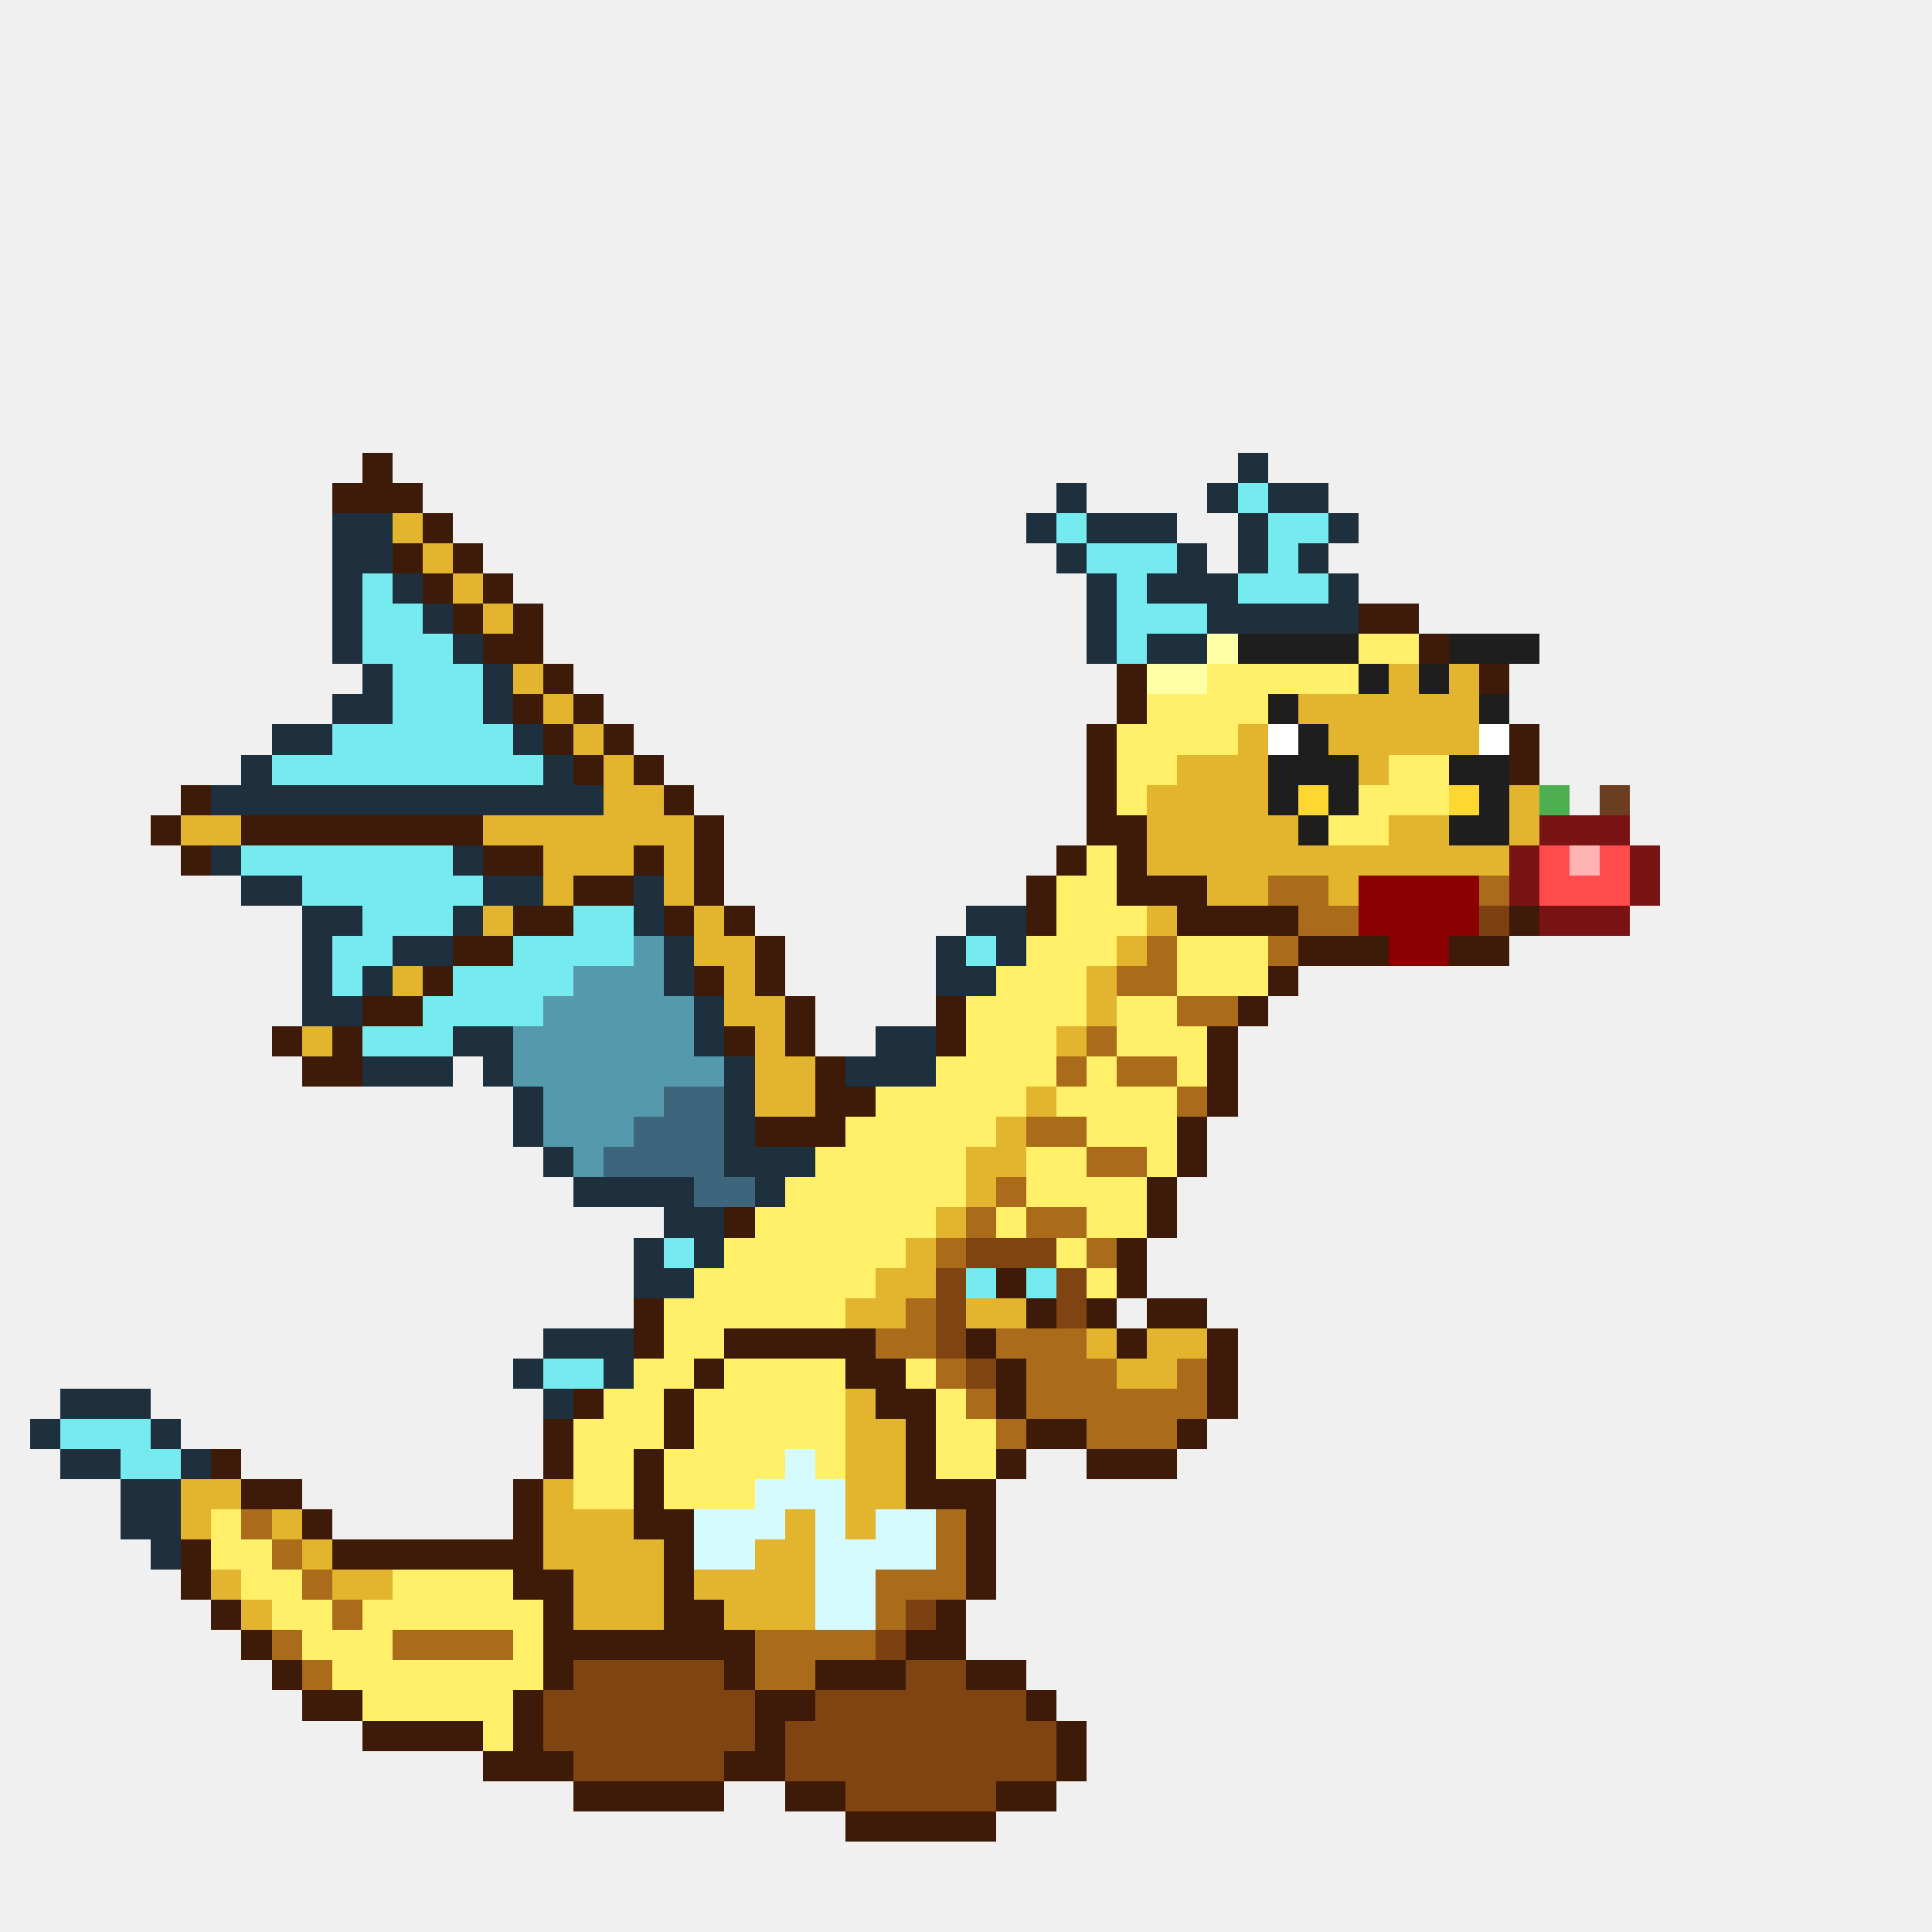
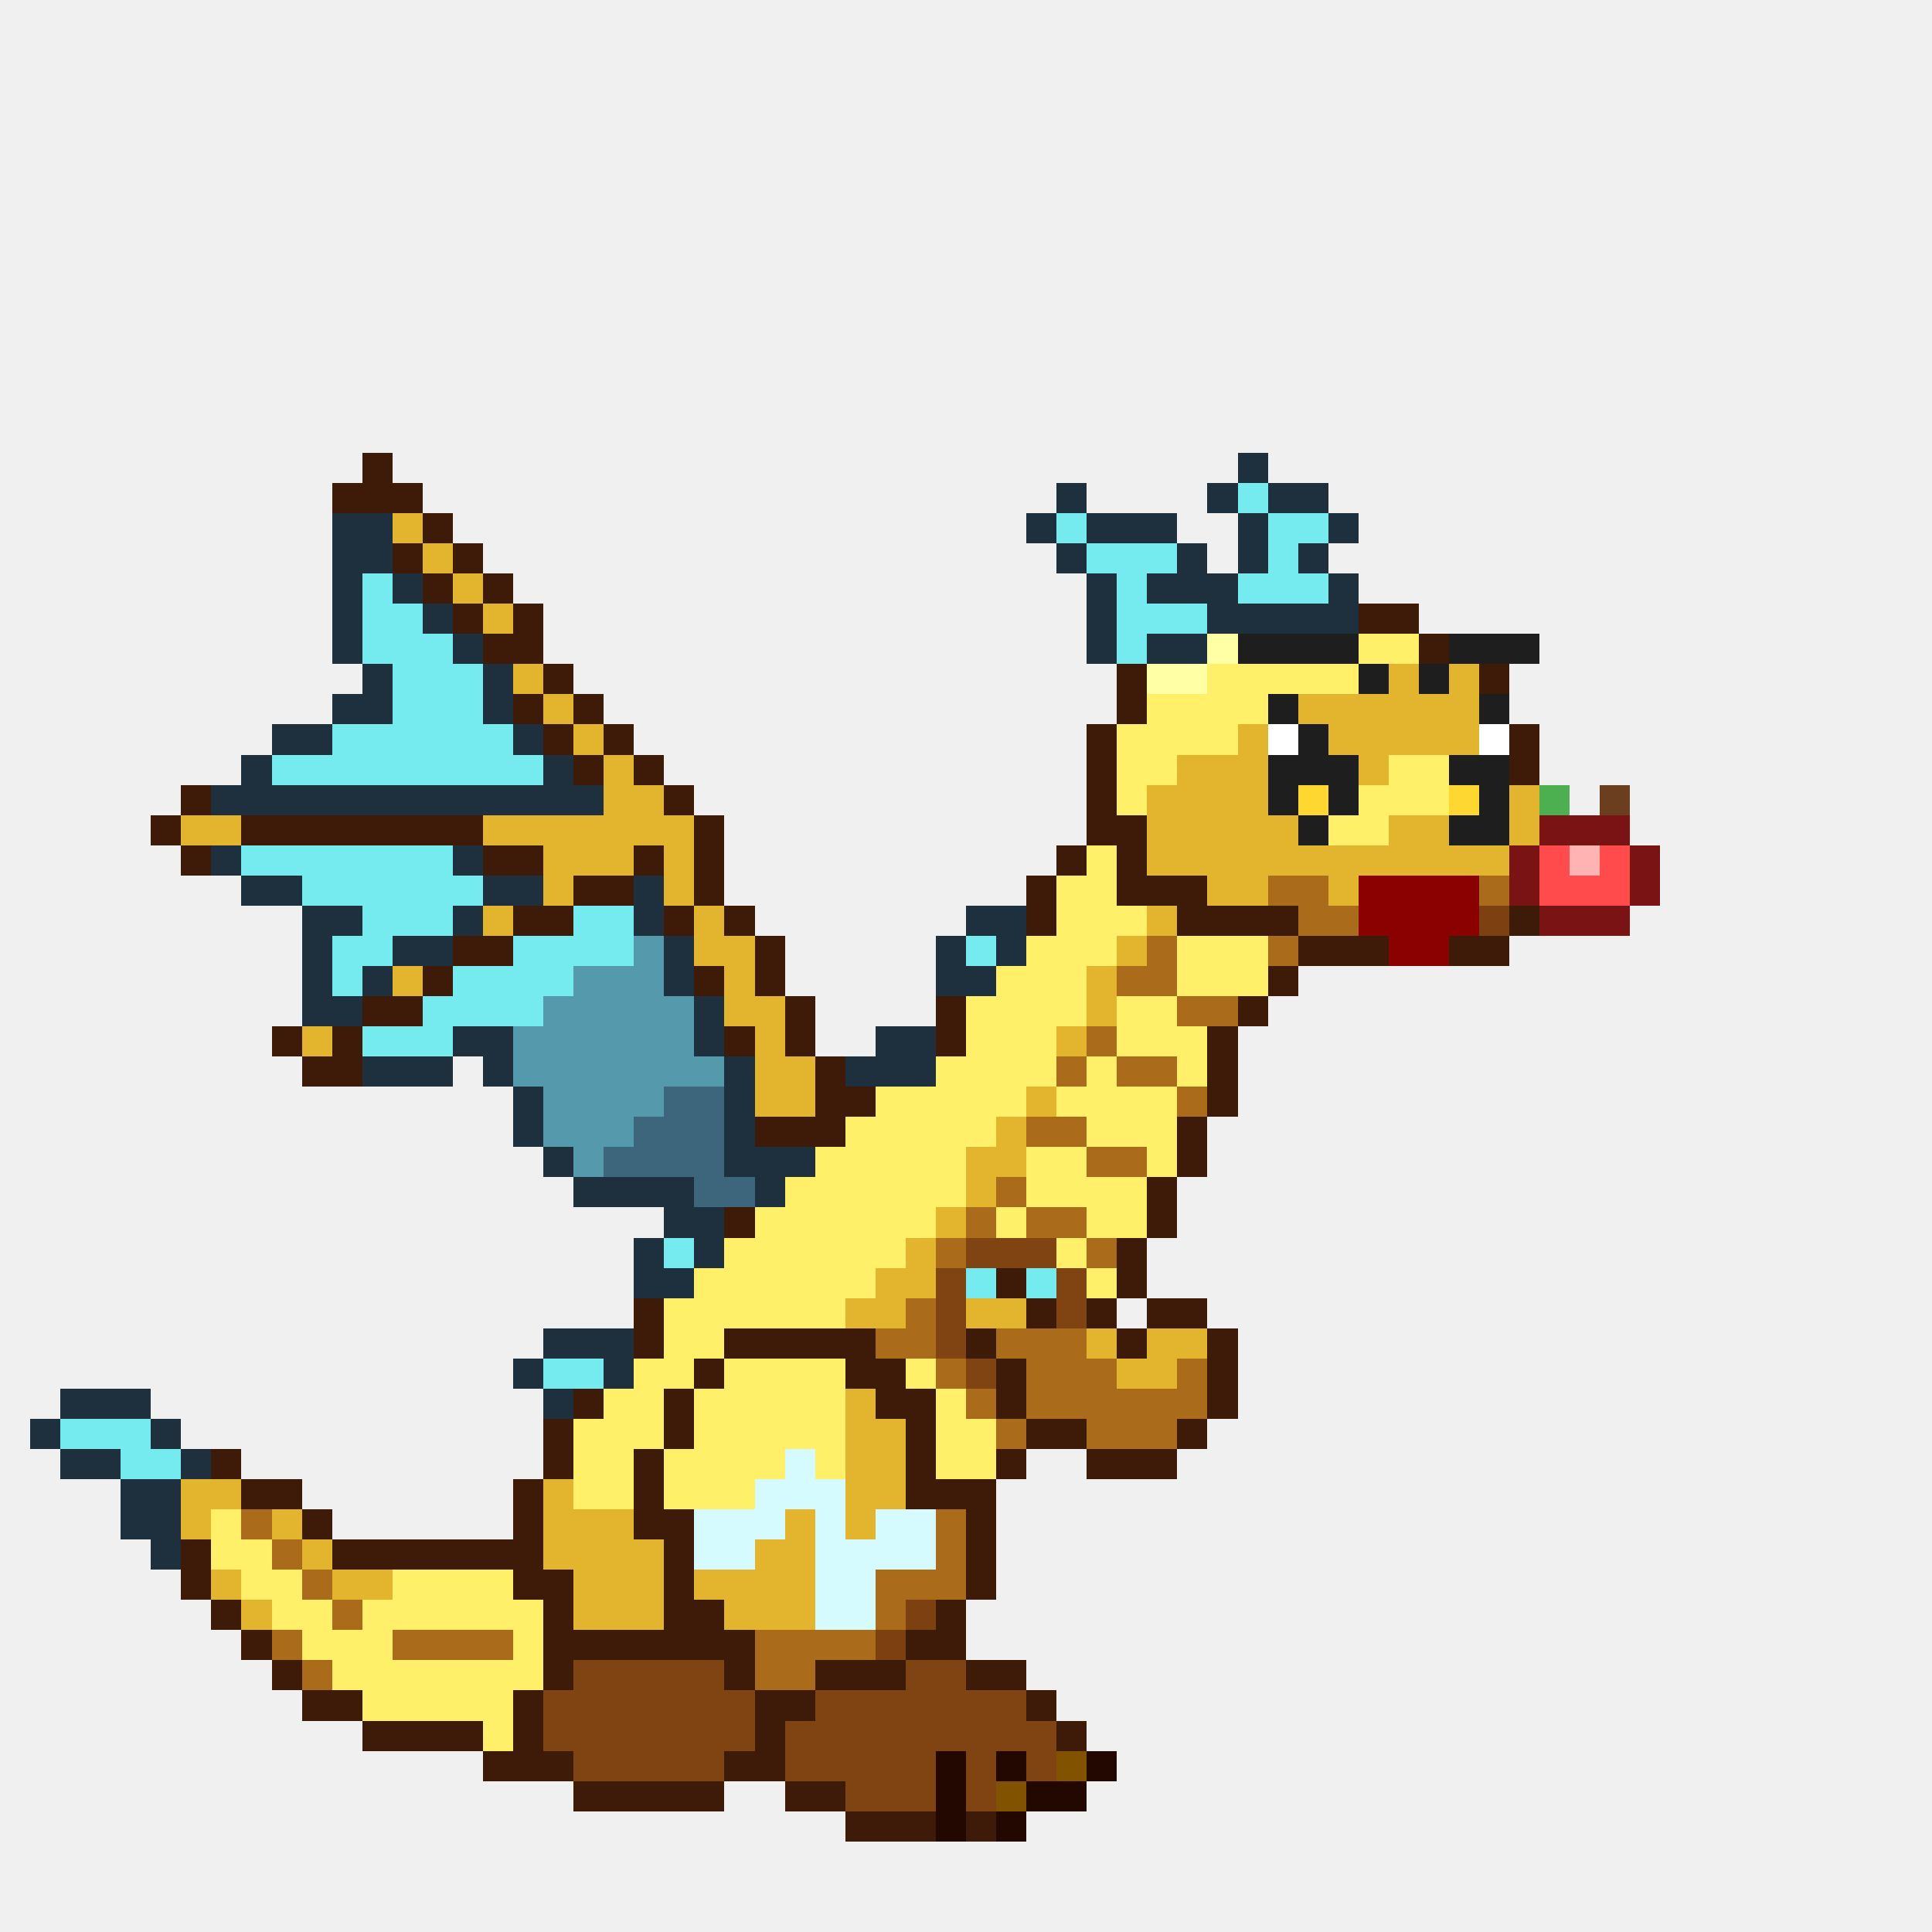
<svg xmlns="http://www.w3.org/2000/svg" viewBox="0 0 128 128" width="128" height="128" shape-rendering="crispEdges">
  <rect x="24" y="30" width="2" height="2" fill="#3e1b09" />
  <rect x="82" y="30" width="2" height="2" fill="#1e303e" />
  <rect x="22" y="32" width="6" height="2" fill="#3e1b09" />
  <rect x="70" y="32" width="2" height="2" fill="#1e303e" />
  <rect x="80" y="32" width="2" height="2" fill="#1e303e" />
  <rect x="82" y="32" width="2" height="2" fill="#75eaef" />
  <rect x="84" y="32" width="4" height="2" fill="#1e303e" />
  <rect x="22" y="34" width="4" height="2" fill="#1e303e" />
  <rect x="26" y="34" width="2" height="2" fill="#e3b42d" />
  <rect x="28" y="34" width="2" height="2" fill="#3e1b09" />
  <rect x="68" y="34" width="2" height="2" fill="#1e303e" />
  <rect x="70" y="34" width="2" height="2" fill="#75eaef" />
  <rect x="72" y="34" width="6" height="2" fill="#1e303e" />
  <rect x="82" y="34" width="2" height="2" fill="#1e303e" />
  <rect x="84" y="34" width="4" height="2" fill="#75eaef" />
  <rect x="88" y="34" width="2" height="2" fill="#1e303e" />
  <rect x="22" y="36" width="4" height="2" fill="#1e303e" />
  <rect x="26" y="36" width="2" height="2" fill="#3e1b09" />
  <rect x="28" y="36" width="2" height="2" fill="#e3b42d" />
  <rect x="30" y="36" width="2" height="2" fill="#3e1b09" />
  <rect x="70" y="36" width="2" height="2" fill="#1e303e" />
  <rect x="72" y="36" width="6" height="2" fill="#75eaef" />
  <rect x="78" y="36" width="2" height="2" fill="#1e303e" />
  <rect x="82" y="36" width="2" height="2" fill="#1e303e" />
  <rect x="84" y="36" width="2" height="2" fill="#75eaef" />
  <rect x="86" y="36" width="2" height="2" fill="#1e303e" />
  <rect x="22" y="38" width="2" height="2" fill="#1e303e" />
  <rect x="24" y="38" width="2" height="2" fill="#75eaef" />
  <rect x="26" y="38" width="2" height="2" fill="#1e303e" />
  <rect x="28" y="38" width="2" height="2" fill="#3e1b09" />
  <rect x="30" y="38" width="2" height="2" fill="#e3b42d" />
  <rect x="32" y="38" width="2" height="2" fill="#3e1b09" />
  <rect x="72" y="38" width="2" height="2" fill="#1e303e" />
  <rect x="74" y="38" width="2" height="2" fill="#75eaef" />
  <rect x="76" y="38" width="6" height="2" fill="#1e303e" />
  <rect x="82" y="38" width="6" height="2" fill="#75eaef" />
  <rect x="88" y="38" width="2" height="2" fill="#1e303e" />
  <rect x="22" y="40" width="2" height="2" fill="#1e303e" />
  <rect x="24" y="40" width="4" height="2" fill="#75eaef" />
  <rect x="28" y="40" width="2" height="2" fill="#1e303e" />
  <rect x="30" y="40" width="2" height="2" fill="#3e1b09" />
  <rect x="32" y="40" width="2" height="2" fill="#e3b42d" />
  <rect x="34" y="40" width="2" height="2" fill="#3e1b09" />
  <rect x="72" y="40" width="2" height="2" fill="#1e303e" />
  <rect x="74" y="40" width="6" height="2" fill="#75eaef" />
  <rect x="80" y="40" width="10" height="2" fill="#1e303e" />
  <rect x="90" y="40" width="4" height="2" fill="#3e1b09" />
  <rect x="22" y="42" width="2" height="2" fill="#1e303e" />
  <rect x="24" y="42" width="6" height="2" fill="#75eaef" />
  <rect x="30" y="42" width="2" height="2" fill="#1e303e" />
  <rect x="32" y="42" width="4" height="2" fill="#3e1b09" />
  <rect x="72" y="42" width="2" height="2" fill="#1e303e" />
  <rect x="74" y="42" width="2" height="2" fill="#75eaef" />
  <rect x="76" y="42" width="4" height="2" fill="#1e303e" />
  <rect x="80" y="42" width="2" height="2" fill="#ffffa5" />
  <rect x="82" y="42" width="8" height="2" fill="#1e1e1e" />
  <rect x="90" y="42" width="4" height="2" fill="#ffef69" />
  <rect x="94" y="42" width="2" height="2" fill="#3e1b09" />
  <rect x="96" y="42" width="6" height="2" fill="#1e1e1e" />
  <rect x="24" y="44" width="2" height="2" fill="#1e303e" />
  <rect x="26" y="44" width="6" height="2" fill="#75eaef" />
  <rect x="32" y="44" width="2" height="2" fill="#1e303e" />
  <rect x="34" y="44" width="2" height="2" fill="#e3b42d" />
  <rect x="36" y="44" width="2" height="2" fill="#3e1b09" />
  <rect x="74" y="44" width="2" height="2" fill="#3e1b09" />
  <rect x="76" y="44" width="4" height="2" fill="#ffffa5" />
  <rect x="80" y="44" width="10" height="2" fill="#ffef69" />
  <rect x="90" y="44" width="2" height="2" fill="#1e1e1e" />
  <rect x="92" y="44" width="2" height="2" fill="#e3b42d" />
  <rect x="94" y="44" width="2" height="2" fill="#1e1e1e" />
  <rect x="96" y="44" width="2" height="2" fill="#e3b42d" />
  <rect x="98" y="44" width="2" height="2" fill="#3e1b09" />
  <rect x="22" y="46" width="4" height="2" fill="#1e303e" />
  <rect x="26" y="46" width="6" height="2" fill="#75eaef" />
  <rect x="32" y="46" width="2" height="2" fill="#1e303e" />
  <rect x="34" y="46" width="2" height="2" fill="#3e1b09" />
  <rect x="36" y="46" width="2" height="2" fill="#e3b42d" />
  <rect x="38" y="46" width="2" height="2" fill="#3e1b09" />
  <rect x="74" y="46" width="2" height="2" fill="#3e1b09" />
  <rect x="76" y="46" width="8" height="2" fill="#ffef69" />
  <rect x="84" y="46" width="2" height="2" fill="#1e1e1e" />
  <rect x="86" y="46" width="12" height="2" fill="#e3b42d" />
  <rect x="98" y="46" width="2" height="2" fill="#1e1e1e" />
  <rect x="18" y="48" width="4" height="2" fill="#1e303e" />
  <rect x="22" y="48" width="12" height="2" fill="#75eaef" />
  <rect x="34" y="48" width="2" height="2" fill="#1e303e" />
  <rect x="36" y="48" width="2" height="2" fill="#3e1b09" />
  <rect x="38" y="48" width="2" height="2" fill="#e3b42d" />
  <rect x="40" y="48" width="2" height="2" fill="#3e1b09" />
  <rect x="72" y="48" width="2" height="2" fill="#3e1b09" />
  <rect x="74" y="48" width="8" height="2" fill="#ffef69" />
  <rect x="82" y="48" width="2" height="2" fill="#e3b42d" />
  <rect x="84" y="48" width="2" height="2" fill="#ffffff" />
  <rect x="86" y="48" width="2" height="2" fill="#1e1e1e" />
  <rect x="88" y="48" width="10" height="2" fill="#e3b42d" />
  <rect x="98" y="48" width="2" height="2" fill="#ffffff" />
  <rect x="100" y="48" width="2" height="2" fill="#3e1b09" />
  <rect x="16" y="50" width="2" height="2" fill="#1e303e" />
  <rect x="18" y="50" width="18" height="2" fill="#75eaef" />
  <rect x="36" y="50" width="2" height="2" fill="#1e303e" />
  <rect x="38" y="50" width="2" height="2" fill="#3e1b09" />
  <rect x="40" y="50" width="2" height="2" fill="#e3b42d" />
  <rect x="42" y="50" width="2" height="2" fill="#3e1b09" />
  <rect x="72" y="50" width="2" height="2" fill="#3e1b09" />
  <rect x="74" y="50" width="4" height="2" fill="#ffef69" />
  <rect x="78" y="50" width="6" height="2" fill="#e3b42d" />
  <rect x="84" y="50" width="6" height="2" fill="#1e1e1e" />
  <rect x="90" y="50" width="2" height="2" fill="#e3b42d" />
  <rect x="92" y="50" width="4" height="2" fill="#ffef69" />
  <rect x="96" y="50" width="4" height="2" fill="#1e1e1e" />
  <rect x="100" y="50" width="2" height="2" fill="#3e1b09" />
  <rect x="12" y="52" width="2" height="2" fill="#3e1b09" />
  <rect x="14" y="52" width="26" height="2" fill="#1e303e" />
  <rect x="40" y="52" width="4" height="2" fill="#e3b42d" />
  <rect x="44" y="52" width="2" height="2" fill="#3e1b09" />
  <rect x="72" y="52" width="2" height="2" fill="#3e1b09" />
  <rect x="74" y="52" width="2" height="2" fill="#ffef69" />
  <rect x="76" y="52" width="8" height="2" fill="#e3b42d" />
  <rect x="84" y="52" width="2" height="2" fill="#1e1e1e" />
  <rect x="86" y="52" width="2" height="2" fill="#ffd731" />
  <rect x="88" y="52" width="2" height="2" fill="#1e1e1e" />
  <rect x="90" y="52" width="6" height="2" fill="#ffef69" />
  <rect x="96" y="52" width="2" height="2" fill="#ffd731" />
  <rect x="98" y="52" width="2" height="2" fill="#1e1e1e" />
  <rect x="100" y="52" width="2" height="2" fill="#e3b42d" />
  <rect x="102" y="52" width="2" height="2" fill="#4caf50" />
  <rect x="106" y="52" width="2" height="2" fill="#6b3e1f" />
  <rect x="10" y="54" width="2" height="2" fill="#3e1b09" />
  <rect x="12" y="54" width="4" height="2" fill="#e3b42d" />
  <rect x="16" y="54" width="16" height="2" fill="#3e1b09" />
  <rect x="32" y="54" width="14" height="2" fill="#e3b42d" />
  <rect x="46" y="54" width="2" height="2" fill="#3e1b09" />
  <rect x="72" y="54" width="4" height="2" fill="#3e1b09" />
  <rect x="76" y="54" width="10" height="2" fill="#e3b42d" />
  <rect x="86" y="54" width="2" height="2" fill="#1e1e1e" />
  <rect x="88" y="54" width="4" height="2" fill="#ffef69" />
  <rect x="92" y="54" width="4" height="2" fill="#e3b42d" />
  <rect x="96" y="54" width="4" height="2" fill="#1e1e1e" />
  <rect x="100" y="54" width="2" height="2" fill="#e3b42d" />
  <rect x="102" y="54" width="6" height="2" fill="#7a1414" />
  <rect x="12" y="56" width="2" height="2" fill="#3e1b09" />
  <rect x="14" y="56" width="2" height="2" fill="#1e303e" />
  <rect x="16" y="56" width="14" height="2" fill="#75eaef" />
  <rect x="30" y="56" width="2" height="2" fill="#1e303e" />
  <rect x="32" y="56" width="4" height="2" fill="#3e1b09" />
  <rect x="36" y="56" width="6" height="2" fill="#e3b42d" />
  <rect x="42" y="56" width="2" height="2" fill="#3e1b09" />
  <rect x="44" y="56" width="2" height="2" fill="#e3b42d" />
  <rect x="46" y="56" width="2" height="2" fill="#3e1b09" />
  <rect x="70" y="56" width="2" height="2" fill="#3e1b09" />
  <rect x="72" y="56" width="2" height="2" fill="#ffef69" />
  <rect x="74" y="56" width="2" height="2" fill="#3e1b09" />
  <rect x="76" y="56" width="24" height="2" fill="#e3b42d" />
  <rect x="100" y="56" width="2" height="2" fill="#7a1414" />
  <rect x="102" y="56" width="2" height="2" fill="#ff4b4b" />
  <rect x="104" y="56" width="2" height="2" fill="#ffb3b3" />
  <rect x="106" y="56" width="2" height="2" fill="#ff4b4b" />
  <rect x="108" y="56" width="2" height="2" fill="#7a1414" />
  <rect x="16" y="58" width="4" height="2" fill="#1e303e" />
  <rect x="20" y="58" width="12" height="2" fill="#75eaef" />
  <rect x="32" y="58" width="4" height="2" fill="#1e303e" />
  <rect x="36" y="58" width="2" height="2" fill="#e3b42d" />
  <rect x="38" y="58" width="4" height="2" fill="#3e1b09" />
  <rect x="42" y="58" width="2" height="2" fill="#1e303e" />
  <rect x="44" y="58" width="2" height="2" fill="#e3b42d" />
  <rect x="46" y="58" width="2" height="2" fill="#3e1b09" />
  <rect x="68" y="58" width="2" height="2" fill="#3e1b09" />
  <rect x="70" y="58" width="4" height="2" fill="#ffef69" />
  <rect x="74" y="58" width="6" height="2" fill="#3e1b09" />
  <rect x="80" y="58" width="4" height="2" fill="#e3b42d" />
  <rect x="84" y="58" width="4" height="2" fill="#aa6b1a" />
  <rect x="88" y="58" width="2" height="2" fill="#e3b42d" />
  <rect x="90" y="58" width="8" height="2" fill="#8b0000" />
  <rect x="98" y="58" width="2" height="2" fill="#aa6b1a" />
  <rect x="100" y="58" width="2" height="2" fill="#7a1414" />
  <rect x="102" y="58" width="6" height="2" fill="#ff4b4b" />
  <rect x="108" y="58" width="2" height="2" fill="#7a1414" />
  <rect x="20" y="60" width="4" height="2" fill="#1e303e" />
  <rect x="24" y="60" width="6" height="2" fill="#75eaef" />
  <rect x="30" y="60" width="2" height="2" fill="#1e303e" />
  <rect x="32" y="60" width="2" height="2" fill="#e3b42d" />
  <rect x="34" y="60" width="4" height="2" fill="#3e1b09" />
  <rect x="38" y="60" width="4" height="2" fill="#75eaef" />
  <rect x="42" y="60" width="2" height="2" fill="#1e303e" />
  <rect x="44" y="60" width="2" height="2" fill="#3e1b09" />
  <rect x="46" y="60" width="2" height="2" fill="#e3b42d" />
  <rect x="48" y="60" width="2" height="2" fill="#3e1b09" />
  <rect x="64" y="60" width="4" height="2" fill="#1e303e" />
  <rect x="68" y="60" width="2" height="2" fill="#3e1b09" />
  <rect x="70" y="60" width="6" height="2" fill="#ffef69" />
  <rect x="76" y="60" width="2" height="2" fill="#e3b42d" />
  <rect x="78" y="60" width="8" height="2" fill="#3e1b09" />
  <rect x="86" y="60" width="4" height="2" fill="#aa6b1a" />
  <rect x="90" y="60" width="8" height="2" fill="#8b0000" />
  <rect x="98" y="60" width="2" height="2" fill="#7c4011" />
  <rect x="100" y="60" width="2" height="2" fill="#3e1b09" />
  <rect x="102" y="60" width="6" height="2" fill="#7a1414" />
  <rect x="20" y="62" width="2" height="2" fill="#1e303e" />
  <rect x="22" y="62" width="4" height="2" fill="#75eaef" />
  <rect x="26" y="62" width="4" height="2" fill="#1e303e" />
  <rect x="30" y="62" width="4" height="2" fill="#3e1b09" />
  <rect x="34" y="62" width="8" height="2" fill="#75eaef" />
  <rect x="42" y="62" width="2" height="2" fill="#5499ac" />
  <rect x="44" y="62" width="2" height="2" fill="#1e303e" />
  <rect x="46" y="62" width="4" height="2" fill="#e3b42d" />
  <rect x="50" y="62" width="2" height="2" fill="#3e1b09" />
  <rect x="62" y="62" width="2" height="2" fill="#1e303e" />
  <rect x="64" y="62" width="2" height="2" fill="#75eaef" />
  <rect x="66" y="62" width="2" height="2" fill="#1e303e" />
  <rect x="68" y="62" width="6" height="2" fill="#ffef69" />
  <rect x="74" y="62" width="2" height="2" fill="#e3b42d" />
  <rect x="76" y="62" width="2" height="2" fill="#aa6b1a" />
  <rect x="78" y="62" width="6" height="2" fill="#ffef69" />
  <rect x="84" y="62" width="2" height="2" fill="#aa6b1a" />
  <rect x="86" y="62" width="6" height="2" fill="#3e1b09" />
  <rect x="92" y="62" width="4" height="2" fill="#8b0000" />
  <rect x="96" y="62" width="4" height="2" fill="#3e1b09" />
  <rect x="20" y="64" width="2" height="2" fill="#1e303e" />
  <rect x="22" y="64" width="2" height="2" fill="#75eaef" />
  <rect x="24" y="64" width="2" height="2" fill="#1e303e" />
  <rect x="26" y="64" width="2" height="2" fill="#e3b42d" />
  <rect x="28" y="64" width="2" height="2" fill="#3e1b09" />
  <rect x="30" y="64" width="8" height="2" fill="#75eaef" />
  <rect x="38" y="64" width="6" height="2" fill="#5499ac" />
  <rect x="44" y="64" width="2" height="2" fill="#1e303e" />
  <rect x="46" y="64" width="2" height="2" fill="#3e1b09" />
  <rect x="48" y="64" width="2" height="2" fill="#e3b42d" />
  <rect x="50" y="64" width="2" height="2" fill="#3e1b09" />
  <rect x="62" y="64" width="4" height="2" fill="#1e303e" />
  <rect x="66" y="64" width="6" height="2" fill="#ffef69" />
  <rect x="72" y="64" width="2" height="2" fill="#e3b42d" />
  <rect x="74" y="64" width="4" height="2" fill="#aa6b1a" />
  <rect x="78" y="64" width="6" height="2" fill="#ffef69" />
  <rect x="84" y="64" width="2" height="2" fill="#3e1b09" />
  <rect x="20" y="66" width="4" height="2" fill="#1e303e" />
  <rect x="24" y="66" width="4" height="2" fill="#3e1b09" />
  <rect x="28" y="66" width="8" height="2" fill="#75eaef" />
  <rect x="36" y="66" width="10" height="2" fill="#5499ac" />
  <rect x="46" y="66" width="2" height="2" fill="#1e303e" />
  <rect x="48" y="66" width="4" height="2" fill="#e3b42d" />
  <rect x="52" y="66" width="2" height="2" fill="#3e1b09" />
  <rect x="62" y="66" width="2" height="2" fill="#3e1b09" />
  <rect x="64" y="66" width="8" height="2" fill="#ffef69" />
  <rect x="72" y="66" width="2" height="2" fill="#e3b42d" />
  <rect x="74" y="66" width="4" height="2" fill="#ffef69" />
  <rect x="78" y="66" width="4" height="2" fill="#aa6b1a" />
  <rect x="82" y="66" width="2" height="2" fill="#3e1b09" />
  <rect x="18" y="68" width="2" height="2" fill="#3e1b09" />
  <rect x="20" y="68" width="2" height="2" fill="#e3b42d" />
  <rect x="22" y="68" width="2" height="2" fill="#3e1b09" />
  <rect x="24" y="68" width="6" height="2" fill="#75eaef" />
  <rect x="30" y="68" width="4" height="2" fill="#1e303e" />
  <rect x="34" y="68" width="12" height="2" fill="#5499ac" />
  <rect x="46" y="68" width="2" height="2" fill="#1e303e" />
  <rect x="48" y="68" width="2" height="2" fill="#3e1b09" />
  <rect x="50" y="68" width="2" height="2" fill="#e3b42d" />
  <rect x="52" y="68" width="2" height="2" fill="#3e1b09" />
  <rect x="58" y="68" width="4" height="2" fill="#1e303e" />
  <rect x="62" y="68" width="2" height="2" fill="#3e1b09" />
  <rect x="64" y="68" width="6" height="2" fill="#ffef69" />
  <rect x="70" y="68" width="2" height="2" fill="#e3b42d" />
  <rect x="72" y="68" width="2" height="2" fill="#aa6b1a" />
  <rect x="74" y="68" width="6" height="2" fill="#ffef69" />
  <rect x="80" y="68" width="2" height="2" fill="#3e1b09" />
  <rect x="20" y="70" width="4" height="2" fill="#3e1b09" />
  <rect x="24" y="70" width="6" height="2" fill="#1e303e" />
  <rect x="32" y="70" width="2" height="2" fill="#1e303e" />
  <rect x="34" y="70" width="14" height="2" fill="#5499ac" />
  <rect x="48" y="70" width="2" height="2" fill="#1e303e" />
  <rect x="50" y="70" width="4" height="2" fill="#e3b42d" />
  <rect x="54" y="70" width="2" height="2" fill="#3e1b09" />
  <rect x="56" y="70" width="6" height="2" fill="#1e303e" />
  <rect x="62" y="70" width="8" height="2" fill="#ffef69" />
  <rect x="70" y="70" width="2" height="2" fill="#aa6b1a" />
  <rect x="72" y="70" width="2" height="2" fill="#ffef69" />
  <rect x="74" y="70" width="4" height="2" fill="#aa6b1a" />
  <rect x="78" y="70" width="2" height="2" fill="#ffef69" />
  <rect x="80" y="70" width="2" height="2" fill="#3e1b09" />
  <rect x="34" y="72" width="2" height="2" fill="#1e303e" />
  <rect x="36" y="72" width="8" height="2" fill="#5499ac" />
  <rect x="44" y="72" width="4" height="2" fill="#3d667c" />
  <rect x="48" y="72" width="2" height="2" fill="#1e303e" />
  <rect x="50" y="72" width="4" height="2" fill="#e3b42d" />
  <rect x="54" y="72" width="4" height="2" fill="#3e1b09" />
  <rect x="58" y="72" width="10" height="2" fill="#ffef69" />
  <rect x="68" y="72" width="2" height="2" fill="#e3b42d" />
  <rect x="70" y="72" width="8" height="2" fill="#ffef69" />
  <rect x="78" y="72" width="2" height="2" fill="#aa6b1a" />
  <rect x="80" y="72" width="2" height="2" fill="#3e1b09" />
  <rect x="34" y="74" width="2" height="2" fill="#1e303e" />
  <rect x="36" y="74" width="6" height="2" fill="#5499ac" />
  <rect x="42" y="74" width="6" height="2" fill="#3d667c" />
  <rect x="48" y="74" width="2" height="2" fill="#1e303e" />
  <rect x="50" y="74" width="6" height="2" fill="#3e1b09" />
  <rect x="56" y="74" width="10" height="2" fill="#ffef69" />
  <rect x="66" y="74" width="2" height="2" fill="#e3b42d" />
  <rect x="68" y="74" width="4" height="2" fill="#aa6b1a" />
  <rect x="72" y="74" width="6" height="2" fill="#ffef69" />
  <rect x="78" y="74" width="2" height="2" fill="#3e1b09" />
  <rect x="36" y="76" width="2" height="2" fill="#1e303e" />
  <rect x="38" y="76" width="2" height="2" fill="#5499ac" />
  <rect x="40" y="76" width="8" height="2" fill="#3d667c" />
  <rect x="48" y="76" width="6" height="2" fill="#1e303e" />
  <rect x="54" y="76" width="10" height="2" fill="#ffef69" />
  <rect x="64" y="76" width="4" height="2" fill="#e3b42d" />
  <rect x="68" y="76" width="4" height="2" fill="#ffef69" />
  <rect x="72" y="76" width="4" height="2" fill="#aa6b1a" />
  <rect x="76" y="76" width="2" height="2" fill="#ffef69" />
  <rect x="78" y="76" width="2" height="2" fill="#3e1b09" />
  <rect x="38" y="78" width="8" height="2" fill="#1e303e" />
  <rect x="46" y="78" width="4" height="2" fill="#3d667c" />
  <rect x="50" y="78" width="2" height="2" fill="#1e303e" />
  <rect x="52" y="78" width="12" height="2" fill="#ffef69" />
  <rect x="64" y="78" width="2" height="2" fill="#e3b42d" />
  <rect x="66" y="78" width="2" height="2" fill="#aa6b1a" />
  <rect x="68" y="78" width="8" height="2" fill="#ffef69" />
  <rect x="76" y="78" width="2" height="2" fill="#3e1b09" />
  <rect x="44" y="80" width="4" height="2" fill="#1e303e" />
  <rect x="48" y="80" width="2" height="2" fill="#3e1b09" />
  <rect x="50" y="80" width="12" height="2" fill="#ffef69" />
  <rect x="62" y="80" width="2" height="2" fill="#e3b42d" />
  <rect x="64" y="80" width="2" height="2" fill="#aa6b1a" />
  <rect x="66" y="80" width="2" height="2" fill="#ffef69" />
  <rect x="68" y="80" width="4" height="2" fill="#aa6b1a" />
  <rect x="72" y="80" width="4" height="2" fill="#ffef69" />
  <rect x="76" y="80" width="2" height="2" fill="#3e1b09" />
  <rect x="42" y="82" width="2" height="2" fill="#1e303e" />
  <rect x="44" y="82" width="2" height="2" fill="#75eaef" />
  <rect x="46" y="82" width="2" height="2" fill="#1e303e" />
  <rect x="48" y="82" width="12" height="2" fill="#ffef69" />
  <rect x="60" y="82" width="2" height="2" fill="#e3b42d" />
  <rect x="62" y="82" width="2" height="2" fill="#aa6b1a" />
  <rect x="64" y="82" width="6" height="2" fill="#804312" />
  <rect x="70" y="82" width="2" height="2" fill="#ffef69" />
  <rect x="72" y="82" width="2" height="2" fill="#aa6b1a" />
  <rect x="74" y="82" width="2" height="2" fill="#3e1b09" />
  <rect x="42" y="84" width="4" height="2" fill="#1e303e" />
  <rect x="46" y="84" width="12" height="2" fill="#ffef69" />
  <rect x="58" y="84" width="4" height="2" fill="#e3b42d" />
  <rect x="62" y="84" width="2" height="2" fill="#804312" />
  <rect x="64" y="84" width="2" height="2" fill="#75eaef" />
  <rect x="66" y="84" width="2" height="2" fill="#3e1b09" />
  <rect x="68" y="84" width="2" height="2" fill="#75eaef" />
  <rect x="70" y="84" width="2" height="2" fill="#804312" />
  <rect x="72" y="84" width="2" height="2" fill="#ffef69" />
  <rect x="74" y="84" width="2" height="2" fill="#3e1b09" />
  <rect x="42" y="86" width="2" height="2" fill="#3e1b09" />
  <rect x="44" y="86" width="12" height="2" fill="#ffef69" />
  <rect x="56" y="86" width="4" height="2" fill="#e3b42d" />
  <rect x="60" y="86" width="2" height="2" fill="#aa6b1a" />
  <rect x="62" y="86" width="2" height="2" fill="#804312" />
  <rect x="64" y="86" width="4" height="2" fill="#e3b42d" />
  <rect x="68" y="86" width="2" height="2" fill="#3e1b09" />
  <rect x="70" y="86" width="2" height="2" fill="#804312" />
  <rect x="72" y="86" width="2" height="2" fill="#3e1b09" />
  <rect x="76" y="86" width="4" height="2" fill="#3e1b09" />
  <rect x="36" y="88" width="6" height="2" fill="#1e303e" />
  <rect x="42" y="88" width="2" height="2" fill="#3e1b09" />
  <rect x="44" y="88" width="4" height="2" fill="#ffef69" />
  <rect x="48" y="88" width="10" height="2" fill="#3e1b09" />
  <rect x="58" y="88" width="4" height="2" fill="#aa6b1a" />
  <rect x="62" y="88" width="2" height="2" fill="#804312" />
  <rect x="64" y="88" width="2" height="2" fill="#3e1b09" />
  <rect x="66" y="88" width="6" height="2" fill="#aa6b1a" />
  <rect x="72" y="88" width="2" height="2" fill="#e3b42d" />
  <rect x="74" y="88" width="2" height="2" fill="#3e1b09" />
  <rect x="76" y="88" width="4" height="2" fill="#e3b42d" />
  <rect x="80" y="88" width="2" height="2" fill="#3e1b09" />
  <rect x="34" y="90" width="2" height="2" fill="#1e303e" />
  <rect x="36" y="90" width="4" height="2" fill="#75eaef" />
  <rect x="40" y="90" width="2" height="2" fill="#1e303e" />
  <rect x="42" y="90" width="4" height="2" fill="#ffef69" />
  <rect x="46" y="90" width="2" height="2" fill="#3e1b09" />
  <rect x="48" y="90" width="8" height="2" fill="#ffef69" />
  <rect x="56" y="90" width="4" height="2" fill="#3e1b09" />
  <rect x="60" y="90" width="2" height="2" fill="#ffef69" />
  <rect x="62" y="90" width="2" height="2" fill="#aa6b1a" />
  <rect x="64" y="90" width="2" height="2" fill="#804312" />
  <rect x="66" y="90" width="2" height="2" fill="#3e1b09" />
  <rect x="68" y="90" width="6" height="2" fill="#aa6b1a" />
  <rect x="74" y="90" width="4" height="2" fill="#e3b42d" />
  <rect x="78" y="90" width="2" height="2" fill="#aa6b1a" />
  <rect x="80" y="90" width="2" height="2" fill="#3e1b09" />
  <rect x="4" y="92" width="6" height="2" fill="#1e303e" />
  <rect x="36" y="92" width="2" height="2" fill="#1e303e" />
  <rect x="38" y="92" width="2" height="2" fill="#3e1b09" />
  <rect x="40" y="92" width="4" height="2" fill="#ffef69" />
  <rect x="44" y="92" width="2" height="2" fill="#3e1b09" />
  <rect x="46" y="92" width="10" height="2" fill="#ffef69" />
  <rect x="56" y="92" width="2" height="2" fill="#e3b42d" />
  <rect x="58" y="92" width="4" height="2" fill="#3e1b09" />
  <rect x="62" y="92" width="2" height="2" fill="#ffef69" />
  <rect x="64" y="92" width="2" height="2" fill="#aa6b1a" />
  <rect x="66" y="92" width="2" height="2" fill="#3e1b09" />
  <rect x="68" y="92" width="12" height="2" fill="#aa6b1a" />
  <rect x="80" y="92" width="2" height="2" fill="#3e1b09" />
  <rect x="2" y="94" width="2" height="2" fill="#1e303e" />
  <rect x="4" y="94" width="6" height="2" fill="#75eaef" />
  <rect x="10" y="94" width="2" height="2" fill="#1e303e" />
  <rect x="36" y="94" width="2" height="2" fill="#3e1b09" />
  <rect x="38" y="94" width="6" height="2" fill="#ffef69" />
  <rect x="44" y="94" width="2" height="2" fill="#3e1b09" />
  <rect x="46" y="94" width="10" height="2" fill="#ffef69" />
  <rect x="56" y="94" width="4" height="2" fill="#e3b42d" />
  <rect x="60" y="94" width="2" height="2" fill="#3e1b09" />
  <rect x="62" y="94" width="4" height="2" fill="#ffef69" />
  <rect x="66" y="94" width="2" height="2" fill="#aa6b1a" />
  <rect x="68" y="94" width="4" height="2" fill="#3e1b09" />
  <rect x="72" y="94" width="6" height="2" fill="#aa6b1a" />
  <rect x="78" y="94" width="2" height="2" fill="#3e1b09" />
  <rect x="4" y="96" width="4" height="2" fill="#1e303e" />
  <rect x="8" y="96" width="4" height="2" fill="#75eaef" />
  <rect x="12" y="96" width="2" height="2" fill="#1e303e" />
  <rect x="14" y="96" width="2" height="2" fill="#3e1b09" />
  <rect x="36" y="96" width="2" height="2" fill="#3e1b09" />
  <rect x="38" y="96" width="4" height="2" fill="#ffef69" />
  <rect x="42" y="96" width="2" height="2" fill="#3e1b09" />
  <rect x="44" y="96" width="8" height="2" fill="#ffef69" />
  <rect x="52" y="96" width="2" height="2" fill="#d6fbff" />
  <rect x="54" y="96" width="2" height="2" fill="#ffef69" />
  <rect x="56" y="96" width="4" height="2" fill="#e3b42d" />
  <rect x="60" y="96" width="2" height="2" fill="#3e1b09" />
  <rect x="62" y="96" width="4" height="2" fill="#ffef69" />
  <rect x="66" y="96" width="2" height="2" fill="#3e1b09" />
  <rect x="72" y="96" width="6" height="2" fill="#3e1b09" />
  <rect x="8" y="98" width="4" height="2" fill="#1e303e" />
  <rect x="12" y="98" width="4" height="2" fill="#e3b42d" />
  <rect x="16" y="98" width="4" height="2" fill="#3e1b09" />
  <rect x="34" y="98" width="2" height="2" fill="#3e1b09" />
  <rect x="36" y="98" width="2" height="2" fill="#e3b42d" />
  <rect x="38" y="98" width="4" height="2" fill="#ffef69" />
  <rect x="42" y="98" width="2" height="2" fill="#3e1b09" />
  <rect x="44" y="98" width="6" height="2" fill="#ffef69" />
  <rect x="50" y="98" width="6" height="2" fill="#d6fbff" />
  <rect x="56" y="98" width="4" height="2" fill="#e3b42d" />
  <rect x="60" y="98" width="6" height="2" fill="#3e1b09" />
  <rect x="8" y="100" width="4" height="2" fill="#1e303e" />
  <rect x="12" y="100" width="2" height="2" fill="#e3b42d" />
  <rect x="14" y="100" width="2" height="2" fill="#ffef69" />
  <rect x="16" y="100" width="2" height="2" fill="#aa6b1a" />
  <rect x="18" y="100" width="2" height="2" fill="#e3b42d" />
  <rect x="20" y="100" width="2" height="2" fill="#3e1b09" />
  <rect x="34" y="100" width="2" height="2" fill="#3e1b09" />
  <rect x="36" y="100" width="6" height="2" fill="#e3b42d" />
  <rect x="42" y="100" width="4" height="2" fill="#3e1b09" />
  <rect x="46" y="100" width="6" height="2" fill="#d6fbff" />
  <rect x="52" y="100" width="2" height="2" fill="#e3b42d" />
  <rect x="54" y="100" width="2" height="2" fill="#d6fbff" />
  <rect x="56" y="100" width="2" height="2" fill="#e3b42d" />
  <rect x="58" y="100" width="4" height="2" fill="#d6fbff" />
  <rect x="62" y="100" width="2" height="2" fill="#aa6b1a" />
  <rect x="64" y="100" width="2" height="2" fill="#3e1b09" />
  <rect x="10" y="102" width="2" height="2" fill="#1e303e" />
  <rect x="12" y="102" width="2" height="2" fill="#3e1b09" />
  <rect x="14" y="102" width="4" height="2" fill="#ffef69" />
  <rect x="18" y="102" width="2" height="2" fill="#aa6b1a" />
  <rect x="20" y="102" width="2" height="2" fill="#e3b42d" />
  <rect x="22" y="102" width="14" height="2" fill="#3e1b09" />
  <rect x="36" y="102" width="8" height="2" fill="#e3b42d" />
  <rect x="44" y="102" width="2" height="2" fill="#3e1b09" />
  <rect x="46" y="102" width="4" height="2" fill="#d6fbff" />
  <rect x="50" y="102" width="4" height="2" fill="#e3b42d" />
  <rect x="54" y="102" width="8" height="2" fill="#d6fbff" />
  <rect x="62" y="102" width="2" height="2" fill="#aa6b1a" />
  <rect x="64" y="102" width="2" height="2" fill="#3e1b09" />
  <rect x="12" y="104" width="2" height="2" fill="#3e1b09" />
  <rect x="14" y="104" width="2" height="2" fill="#e3b42d" />
  <rect x="16" y="104" width="4" height="2" fill="#ffef69" />
  <rect x="20" y="104" width="2" height="2" fill="#aa6b1a" />
  <rect x="22" y="104" width="4" height="2" fill="#e3b42d" />
  <rect x="26" y="104" width="8" height="2" fill="#ffef69" />
  <rect x="34" y="104" width="4" height="2" fill="#3e1b09" />
  <rect x="38" y="104" width="6" height="2" fill="#e3b42d" />
  <rect x="44" y="104" width="2" height="2" fill="#3e1b09" />
  <rect x="46" y="104" width="8" height="2" fill="#e3b42d" />
  <rect x="54" y="104" width="4" height="2" fill="#d6fbff" />
  <rect x="58" y="104" width="6" height="2" fill="#aa6b1a" />
  <rect x="64" y="104" width="2" height="2" fill="#3e1b09" />
  <rect x="14" y="106" width="2" height="2" fill="#3e1b09" />
  <rect x="16" y="106" width="2" height="2" fill="#e3b42d" />
  <rect x="18" y="106" width="4" height="2" fill="#ffef69" />
  <rect x="22" y="106" width="2" height="2" fill="#aa6b1a" />
  <rect x="24" y="106" width="12" height="2" fill="#ffef69" />
  <rect x="36" y="106" width="2" height="2" fill="#3e1b09" />
  <rect x="38" y="106" width="6" height="2" fill="#e3b42d" />
  <rect x="44" y="106" width="4" height="2" fill="#3e1b09" />
  <rect x="48" y="106" width="6" height="2" fill="#e3b42d" />
  <rect x="54" y="106" width="4" height="2" fill="#d6fbff" />
  <rect x="58" y="106" width="2" height="2" fill="#aa6b1a" />
  <rect x="60" y="106" width="2" height="2" fill="#7c4011" />
  <rect x="62" y="106" width="2" height="2" fill="#3e1b09" />
  <rect x="16" y="108" width="2" height="2" fill="#3e1b09" />
  <rect x="18" y="108" width="2" height="2" fill="#aa6b1a" />
  <rect x="20" y="108" width="6" height="2" fill="#ffef69" />
  <rect x="26" y="108" width="8" height="2" fill="#aa6b1a" />
  <rect x="34" y="108" width="2" height="2" fill="#ffef69" />
  <rect x="36" y="108" width="14" height="2" fill="#3e1b09" />
  <rect x="50" y="108" width="8" height="2" fill="#aa6b1a" />
  <rect x="58" y="108" width="2" height="2" fill="#7c4011" />
  <rect x="60" y="108" width="4" height="2" fill="#3e1b09" />
  <rect x="18" y="110" width="2" height="2" fill="#3e1b09" />
  <rect x="20" y="110" width="2" height="2" fill="#aa6b1a" />
  <rect x="22" y="110" width="14" height="2" fill="#ffef69" />
  <rect x="36" y="110" width="2" height="2" fill="#3e1b09" />
  <rect x="38" y="110" width="10" height="2" fill="#804312" />
  <rect x="48" y="110" width="2" height="2" fill="#3e1b09" />
  <rect x="50" y="110" width="4" height="2" fill="#aa6b1a" />
  <rect x="54" y="110" width="6" height="2" fill="#3e1b09" />
  <rect x="60" y="110" width="4" height="2" fill="#804312" />
  <rect x="64" y="110" width="4" height="2" fill="#3e1b09" />
  <rect x="20" y="112" width="4" height="2" fill="#3e1b09" />
  <rect x="24" y="112" width="10" height="2" fill="#ffef69" />
  <rect x="34" y="112" width="2" height="2" fill="#3e1b09" />
  <rect x="36" y="112" width="14" height="2" fill="#804312" />
  <rect x="50" y="112" width="4" height="2" fill="#3e1b09" />
  <rect x="54" y="112" width="14" height="2" fill="#804312" />
  <rect x="68" y="112" width="2" height="2" fill="#3e1b09" />
  <rect x="24" y="114" width="8" height="2" fill="#3e1b09" />
  <rect x="32" y="114" width="2" height="2" fill="#ffef69" />
  <rect x="34" y="114" width="2" height="2" fill="#3e1b09" />
  <rect x="36" y="114" width="14" height="2" fill="#804312" />
  <rect x="50" y="114" width="2" height="2" fill="#3e1b09" />
  <rect x="52" y="114" width="18" height="2" fill="#804312" />
  <rect x="70" y="114" width="2" height="2" fill="#3e1b09" />
  <rect x="32" y="116" width="6" height="2" fill="#3e1b09" />
  <rect x="38" y="116" width="10" height="2" fill="#804312" />
  <rect x="48" y="116" width="4" height="2" fill="#3e1b09" />
-   <rect x="52" y="116" width="18" height="2" fill="#804312" />
-   <rect x="70" y="116" width="2" height="2" fill="#3e1b09" />
+   <rect x="52" y="116" width="10" height="2" fill="#804312" />
+   <rect x="62" y="116" width="2" height="2" fill="#220800" />
+   <rect x="64" y="116" width="2" height="2" fill="#804312" />
+   <rect x="66" y="116" width="2" height="2" fill="#220800" />
+   <rect x="68" y="116" width="2" height="2" fill="#804312" />
+   <rect x="70" y="116" width="2" height="2" fill="#815300" />
+   <rect x="72" y="116" width="2" height="2" fill="#220800" />
  <rect x="38" y="118" width="10" height="2" fill="#3e1b09" />
  <rect x="52" y="118" width="4" height="2" fill="#3e1b09" />
-   <rect x="56" y="118" width="10" height="2" fill="#804312" />
-   <rect x="66" y="118" width="4" height="2" fill="#3e1b09" />
-   <rect x="56" y="120" width="10" height="2" fill="#3e1b09" />
+   <rect x="56" y="118" width="6" height="2" fill="#804312" />
+   <rect x="62" y="118" width="2" height="2" fill="#220800" />
+   <rect x="64" y="118" width="2" height="2" fill="#804312" />
+   <rect x="66" y="118" width="2" height="2" fill="#815300" />
+   <rect x="68" y="118" width="4" height="2" fill="#220800" />
+   <rect x="56" y="120" width="6" height="2" fill="#3e1b09" />
+   <rect x="62" y="120" width="2" height="2" fill="#220800" />
+   <rect x="64" y="120" width="2" height="2" fill="#3e1b09" />
+   <rect x="66" y="120" width="2" height="2" fill="#220800" />
</svg>
